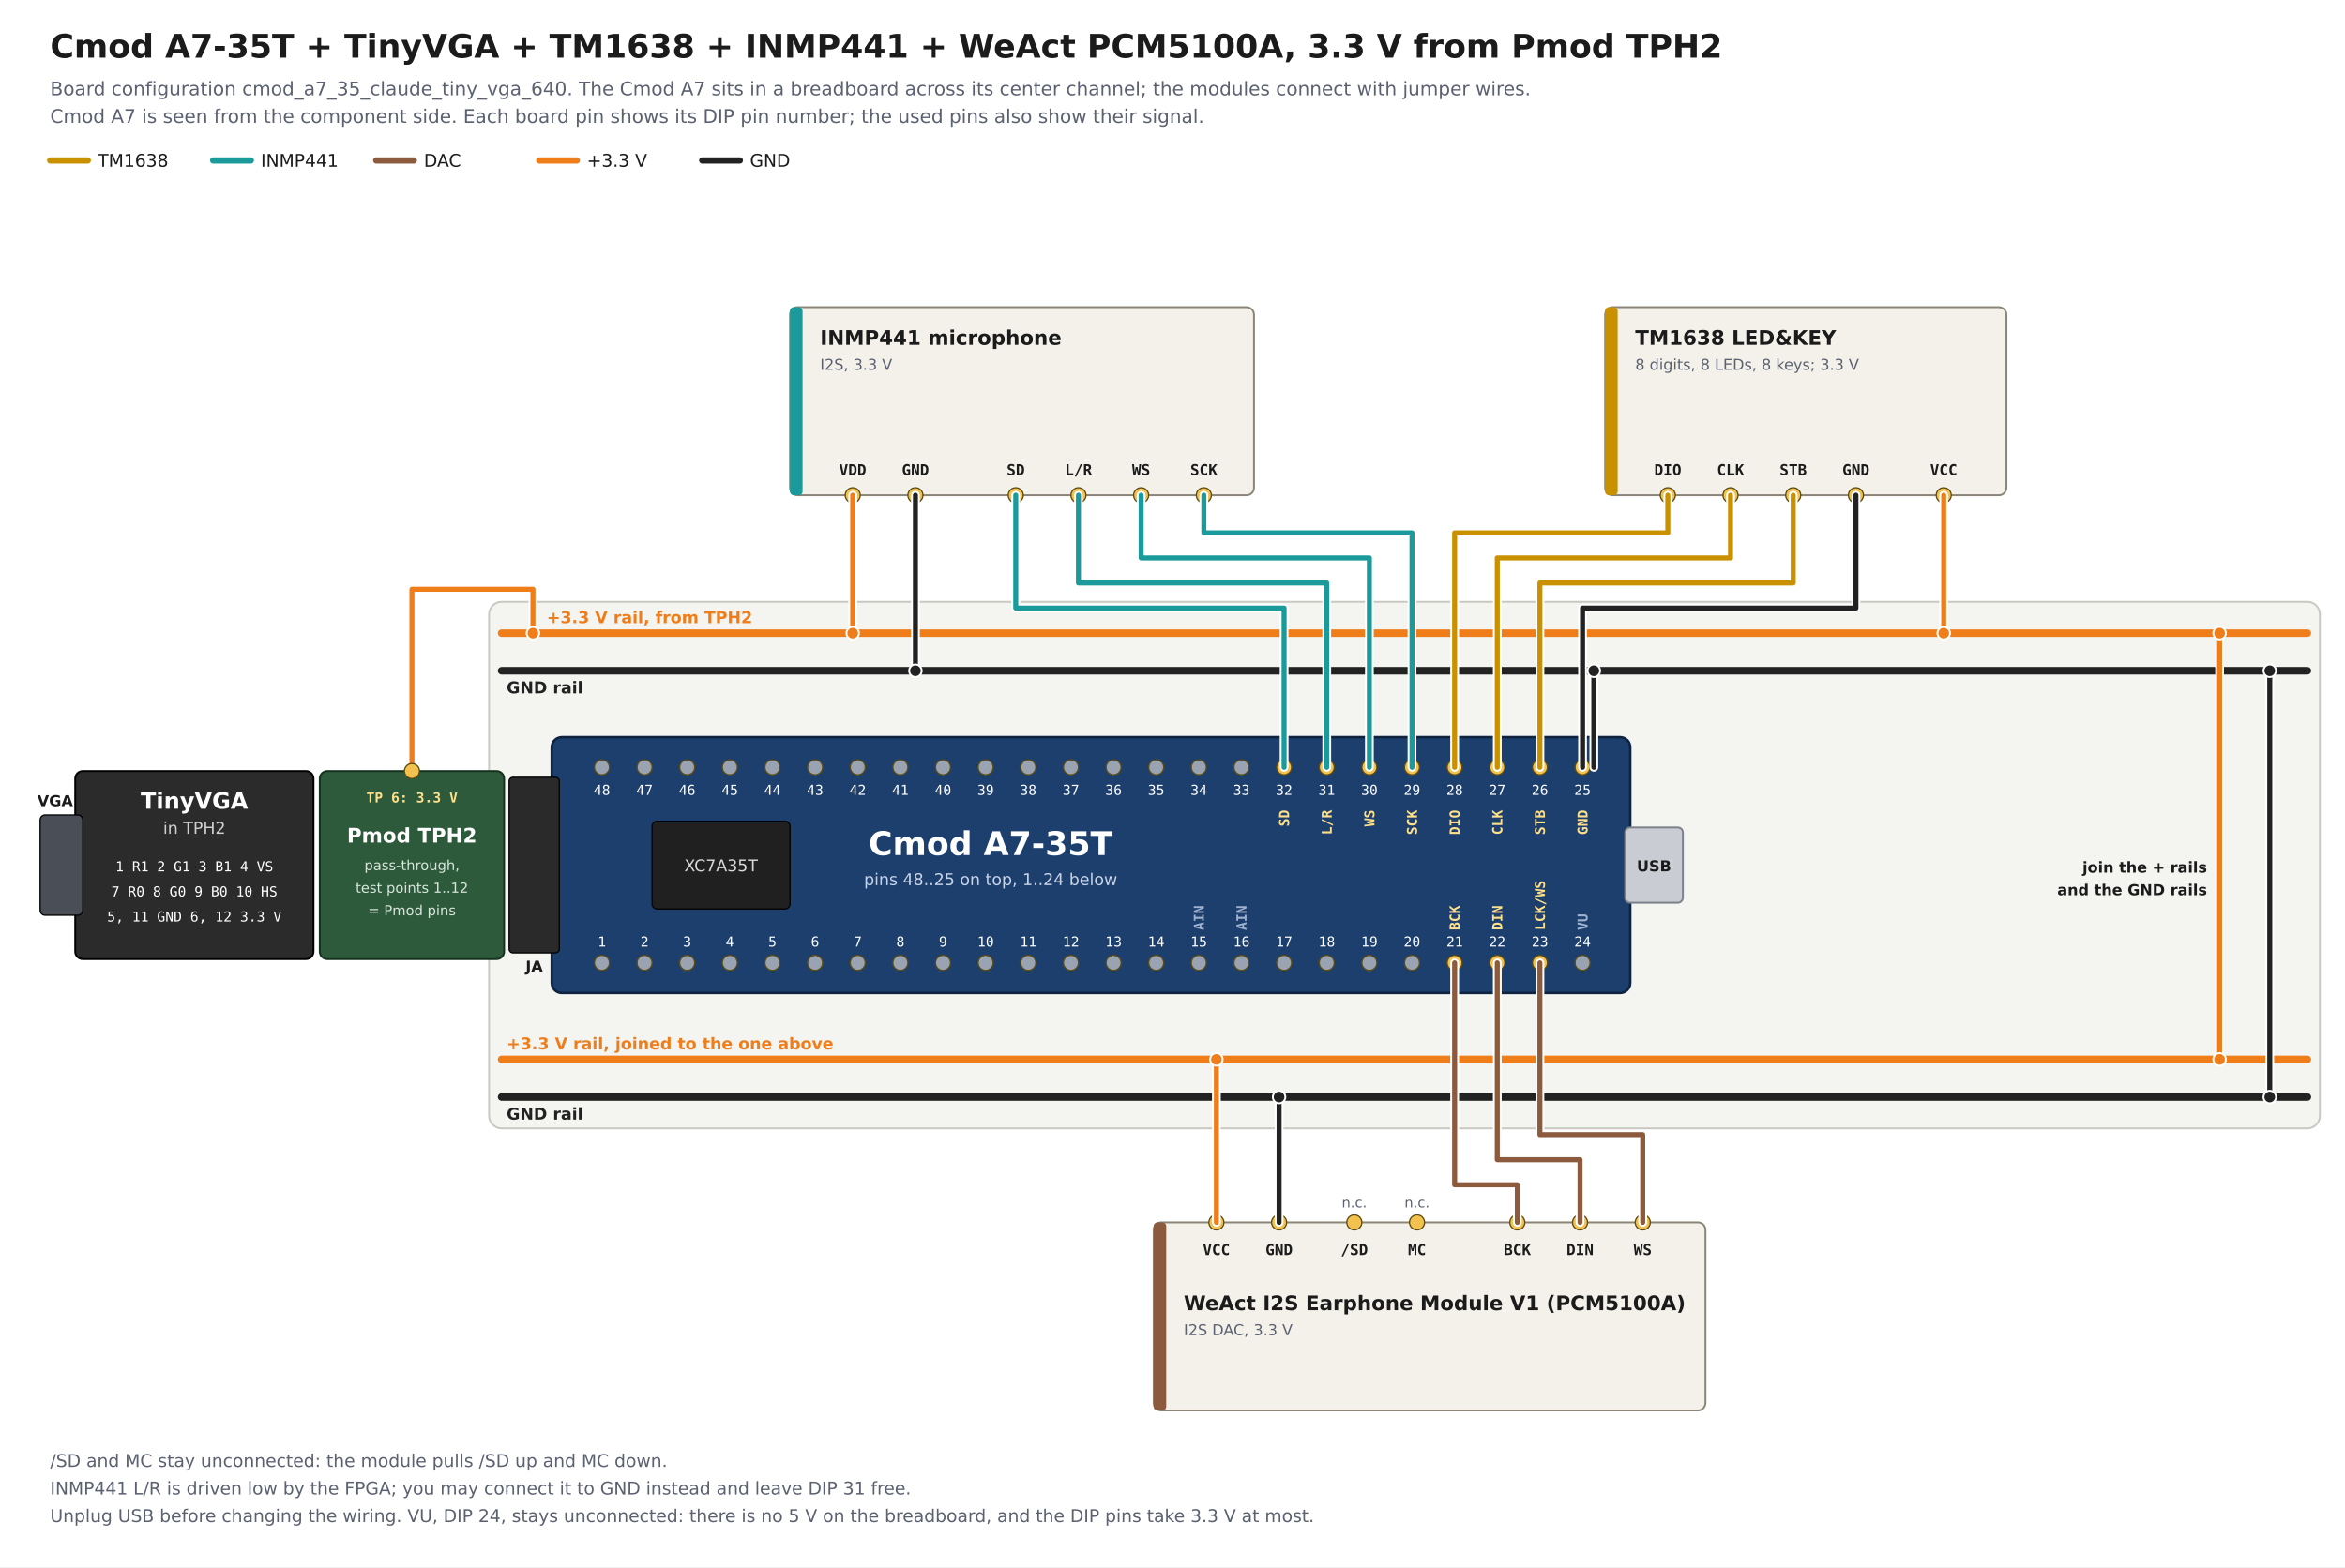
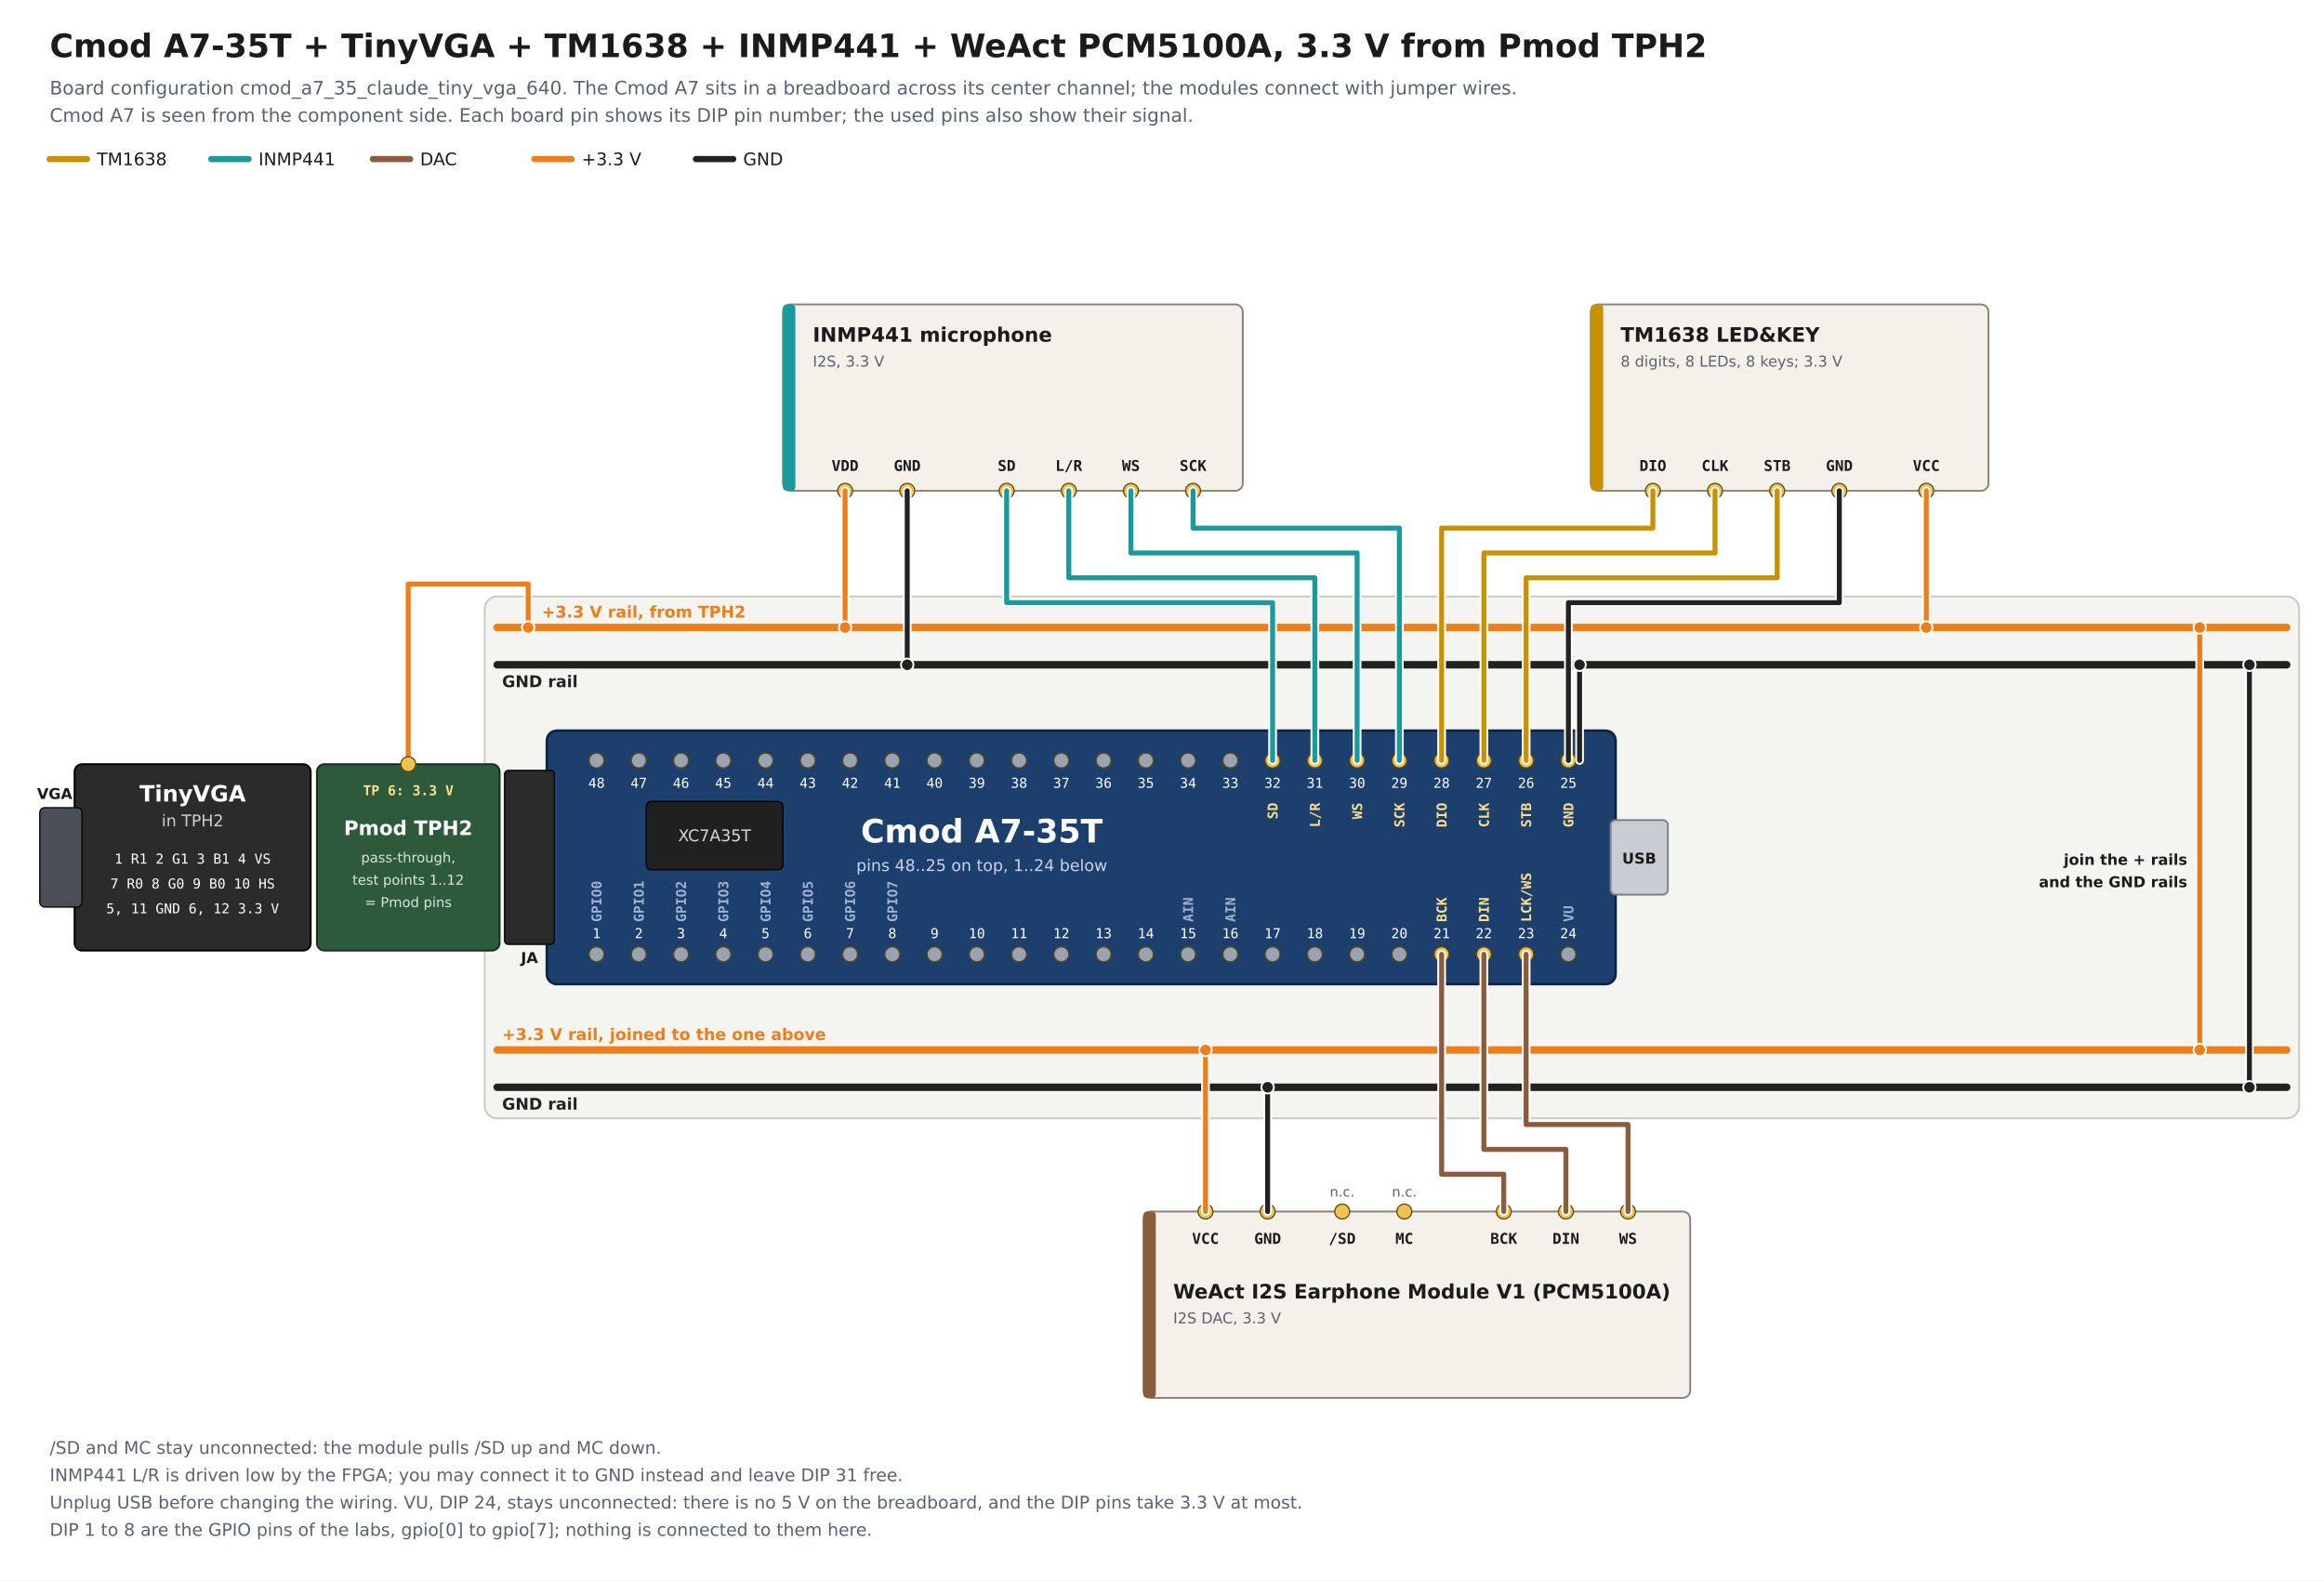
- <svg xmlns="http://www.w3.org/2000/svg" width="1870" height="1250" viewBox="0 0 1870 1250">
-   <rect width="1870" height="1250" fill="#ffffff" />
+ <svg xmlns="http://www.w3.org/2000/svg" width="1870" height="1272" viewBox="0 0 1870 1272">
+   <rect width="1870" height="1272" fill="#ffffff" />
  <text x="40" y="46" font-family="DejaVu Sans, Liberation Sans, Arial, sans-serif" font-size="26" font-weight="bold" fill="#1b1b1b" text-anchor="start">Cmod A7-35T + TinyVGA + TM1638 + INMP441 + WeAct PCM5100A, 3.3 V from Pmod TPH2</text>
  <text x="40" y="76" font-family="DejaVu Sans, Liberation Sans, Arial, sans-serif" font-size="15" font-weight="normal" fill="#5b6170" text-anchor="start">Board configuration cmod_a7_35_claude_tiny_vga_640. The Cmod A7 sits in a breadboard across its center channel; the modules connect with jumper wires.</text>
  <text x="40" y="98" font-family="DejaVu Sans, Liberation Sans, Arial, sans-serif" font-size="15" font-weight="normal" fill="#5b6170" text-anchor="start">Cmod A7 is seen from the component side. Each board pin shows its DIP pin number; the used pins also show their signal.</text>
  <line x1="40" y1="128" x2="70" y2="128" stroke="#c99100" stroke-width="5" stroke-linecap="round" />
  <text x="78" y="133" font-family="DejaVu Sans, Liberation Sans, Arial, sans-serif" font-size="14" font-weight="normal" fill="#1b1b1b" text-anchor="start">TM1638</text>
  <line x1="170" y1="128" x2="200" y2="128" stroke="#1a9a9a" stroke-width="5" stroke-linecap="round" />
  <text x="208" y="133" font-family="DejaVu Sans, Liberation Sans, Arial, sans-serif" font-size="14" font-weight="normal" fill="#1b1b1b" text-anchor="start">INMP441</text>
  <line x1="300" y1="128" x2="330" y2="128" stroke="#8c5a3c" stroke-width="5" stroke-linecap="round" />
  <text x="338" y="133" font-family="DejaVu Sans, Liberation Sans, Arial, sans-serif" font-size="14" font-weight="normal" fill="#1b1b1b" text-anchor="start">DAC</text>
  <line x1="430" y1="128" x2="460" y2="128" stroke="#ef7d1a" stroke-width="5" stroke-linecap="round" />
  <text x="468" y="133" font-family="DejaVu Sans, Liberation Sans, Arial, sans-serif" font-size="14" font-weight="normal" fill="#1b1b1b" text-anchor="start">+3.3 V</text>
  <line x1="560" y1="128" x2="590" y2="128" stroke="#222222" stroke-width="5" stroke-linecap="round" />
  <text x="598" y="133" font-family="DejaVu Sans, Liberation Sans, Arial, sans-serif" font-size="14" font-weight="normal" fill="#1b1b1b" text-anchor="start">GND</text>
  <g transform="translate(150 0)">
    <rect x="240" y="480" width="1460" height="420" rx="10" fill="#f4f4f1" stroke="#c9c9c2" stroke-width="1.5" />
    <text x="286" y="497" font-family="DejaVu Sans, Liberation Sans, Arial, sans-serif" font-size="13" font-weight="bold" fill="#ef7d1a" text-anchor="start">+3.3 V rail, from TPH2</text>
    <text x="254" y="553" font-family="DejaVu Sans, Liberation Sans, Arial, sans-serif" font-size="13" font-weight="bold" fill="#222222" text-anchor="start">GND rail</text>
    <text x="254" y="837" font-family="DejaVu Sans, Liberation Sans, Arial, sans-serif" font-size="13" font-weight="bold" fill="#ef7d1a" text-anchor="start">+3.3 V rail, joined to the one above</text>
    <text x="254" y="893" font-family="DejaVu Sans, Liberation Sans, Arial, sans-serif" font-size="13" font-weight="bold" fill="#222222" text-anchor="start">GND rail</text>
    <line x1="250" y1="505" x2="1690" y2="505" stroke="#ef7d1a" stroke-width="6" stroke-linecap="round" />
    <line x1="250" y1="535" x2="1690" y2="535" stroke="#222222" stroke-width="6" stroke-linecap="round" />
    <line x1="250" y1="845" x2="1690" y2="845" stroke="#ef7d1a" stroke-width="6" stroke-linecap="round" />
    <line x1="250" y1="875" x2="1690" y2="875" stroke="#222222" stroke-width="6" stroke-linecap="round" />
    <rect x="290" y="588" width="860" height="204" rx="8" fill="#1d3f6e" stroke="#0e2340" stroke-width="2" />
    <rect x="1146" y="660" width="46" height="60" rx="4" fill="#c9ccd2" stroke="#7d828c" stroke-width="1.5" />
    <text x="1169" y="695" font-family="DejaVu Sans, Liberation Sans, Arial, sans-serif" font-size="12" font-weight="bold" fill="#1b1b1b" text-anchor="middle">USB</text>
-     <rect x="370" y="655" width="110" height="70" rx="4" fill="#202020" stroke="#000000" stroke-width="1" />
-     <text x="425" y="695" font-family="DejaVu Sans, Liberation Sans, Arial, sans-serif" font-size="13" font-weight="normal" fill="#d8d8d8" text-anchor="middle">XC7A35T</text>
-     <text x="640" y="682" font-family="DejaVu Sans, Liberation Sans, Arial, sans-serif" font-size="26" font-weight="bold" fill="#ffffff" text-anchor="middle">Cmod A7-35T</text>
-     <text x="640" y="706" font-family="DejaVu Sans, Liberation Sans, Arial, sans-serif" font-size="13" font-weight="normal" fill="#c7d3e6" text-anchor="middle">pins 48..25 on top, 1..24 below</text>
+     <rect x="370" y="645" width="110" height="55" rx="4" fill="#202020" stroke="#000000" stroke-width="1" />
+     <text x="425" y="677" font-family="DejaVu Sans, Liberation Sans, Arial, sans-serif" font-size="13" font-weight="normal" fill="#d8d8d8" text-anchor="middle">XC7A35T</text>
+     <text x="640" y="678" font-family="DejaVu Sans, Liberation Sans, Arial, sans-serif" font-size="26" font-weight="bold" fill="#ffffff" text-anchor="middle">Cmod A7-35T</text>
+     <text x="640" y="701" font-family="DejaVu Sans, Liberation Sans, Arial, sans-serif" font-size="13" font-weight="normal" fill="#c7d3e6" text-anchor="middle">pins 48..25 on top, 1..24 below</text>
    <circle cx="330" cy="768" r="6" fill="#9aa3b2" stroke="#5c4a12" stroke-width="1" />
    <text x="330" y="755" font-family="DejaVu Sans Mono, Liberation Mono, monospace" font-size="11" font-weight="normal" fill="#ffffff" text-anchor="middle">1</text>
+     <text x="334" y="742" font-family="DejaVu Sans Mono, Liberation Mono, monospace" font-size="11" font-weight="bold" fill="#9fb2cf" text-anchor="start" transform="rotate(-90 334 742)">GPIO0</text>
    <circle cx="364" cy="768" r="6" fill="#9aa3b2" stroke="#5c4a12" stroke-width="1" />
    <text x="364" y="755" font-family="DejaVu Sans Mono, Liberation Mono, monospace" font-size="11" font-weight="normal" fill="#ffffff" text-anchor="middle">2</text>
+     <text x="368" y="742" font-family="DejaVu Sans Mono, Liberation Mono, monospace" font-size="11" font-weight="bold" fill="#9fb2cf" text-anchor="start" transform="rotate(-90 368 742)">GPIO1</text>
    <circle cx="398" cy="768" r="6" fill="#9aa3b2" stroke="#5c4a12" stroke-width="1" />
    <text x="398" y="755" font-family="DejaVu Sans Mono, Liberation Mono, monospace" font-size="11" font-weight="normal" fill="#ffffff" text-anchor="middle">3</text>
+     <text x="402" y="742" font-family="DejaVu Sans Mono, Liberation Mono, monospace" font-size="11" font-weight="bold" fill="#9fb2cf" text-anchor="start" transform="rotate(-90 402 742)">GPIO2</text>
    <circle cx="432" cy="768" r="6" fill="#9aa3b2" stroke="#5c4a12" stroke-width="1" />
    <text x="432" y="755" font-family="DejaVu Sans Mono, Liberation Mono, monospace" font-size="11" font-weight="normal" fill="#ffffff" text-anchor="middle">4</text>
+     <text x="436" y="742" font-family="DejaVu Sans Mono, Liberation Mono, monospace" font-size="11" font-weight="bold" fill="#9fb2cf" text-anchor="start" transform="rotate(-90 436 742)">GPIO3</text>
    <circle cx="466" cy="768" r="6" fill="#9aa3b2" stroke="#5c4a12" stroke-width="1" />
    <text x="466" y="755" font-family="DejaVu Sans Mono, Liberation Mono, monospace" font-size="11" font-weight="normal" fill="#ffffff" text-anchor="middle">5</text>
+     <text x="470" y="742" font-family="DejaVu Sans Mono, Liberation Mono, monospace" font-size="11" font-weight="bold" fill="#9fb2cf" text-anchor="start" transform="rotate(-90 470 742)">GPIO4</text>
    <circle cx="500" cy="768" r="6" fill="#9aa3b2" stroke="#5c4a12" stroke-width="1" />
    <text x="500" y="755" font-family="DejaVu Sans Mono, Liberation Mono, monospace" font-size="11" font-weight="normal" fill="#ffffff" text-anchor="middle">6</text>
+     <text x="504" y="742" font-family="DejaVu Sans Mono, Liberation Mono, monospace" font-size="11" font-weight="bold" fill="#9fb2cf" text-anchor="start" transform="rotate(-90 504 742)">GPIO5</text>
    <circle cx="534" cy="768" r="6" fill="#9aa3b2" stroke="#5c4a12" stroke-width="1" />
    <text x="534" y="755" font-family="DejaVu Sans Mono, Liberation Mono, monospace" font-size="11" font-weight="normal" fill="#ffffff" text-anchor="middle">7</text>
+     <text x="538" y="742" font-family="DejaVu Sans Mono, Liberation Mono, monospace" font-size="11" font-weight="bold" fill="#9fb2cf" text-anchor="start" transform="rotate(-90 538 742)">GPIO6</text>
    <circle cx="568" cy="768" r="6" fill="#9aa3b2" stroke="#5c4a12" stroke-width="1" />
    <text x="568" y="755" font-family="DejaVu Sans Mono, Liberation Mono, monospace" font-size="11" font-weight="normal" fill="#ffffff" text-anchor="middle">8</text>
+     <text x="572" y="742" font-family="DejaVu Sans Mono, Liberation Mono, monospace" font-size="11" font-weight="bold" fill="#9fb2cf" text-anchor="start" transform="rotate(-90 572 742)">GPIO7</text>
    <circle cx="602" cy="768" r="6" fill="#9aa3b2" stroke="#5c4a12" stroke-width="1" />
    <text x="602" y="755" font-family="DejaVu Sans Mono, Liberation Mono, monospace" font-size="11" font-weight="normal" fill="#ffffff" text-anchor="middle">9</text>
    <circle cx="636" cy="768" r="6" fill="#9aa3b2" stroke="#5c4a12" stroke-width="1" />
    <text x="636" y="755" font-family="DejaVu Sans Mono, Liberation Mono, monospace" font-size="11" font-weight="normal" fill="#ffffff" text-anchor="middle">10</text>
    <circle cx="670" cy="768" r="6" fill="#9aa3b2" stroke="#5c4a12" stroke-width="1" />
    <text x="670" y="755" font-family="DejaVu Sans Mono, Liberation Mono, monospace" font-size="11" font-weight="normal" fill="#ffffff" text-anchor="middle">11</text>
    <circle cx="704" cy="768" r="6" fill="#9aa3b2" stroke="#5c4a12" stroke-width="1" />
    <text x="704" y="755" font-family="DejaVu Sans Mono, Liberation Mono, monospace" font-size="11" font-weight="normal" fill="#ffffff" text-anchor="middle">12</text>
    <circle cx="738" cy="768" r="6" fill="#9aa3b2" stroke="#5c4a12" stroke-width="1" />
    <text x="738" y="755" font-family="DejaVu Sans Mono, Liberation Mono, monospace" font-size="11" font-weight="normal" fill="#ffffff" text-anchor="middle">13</text>
    <circle cx="772" cy="768" r="6" fill="#9aa3b2" stroke="#5c4a12" stroke-width="1" />
    <text x="772" y="755" font-family="DejaVu Sans Mono, Liberation Mono, monospace" font-size="11" font-weight="normal" fill="#ffffff" text-anchor="middle">14</text>
    <circle cx="806" cy="768" r="6" fill="#9aa3b2" stroke="#5c4a12" stroke-width="1" />
    <text x="806" y="755" font-family="DejaVu Sans Mono, Liberation Mono, monospace" font-size="11" font-weight="normal" fill="#ffffff" text-anchor="middle">15</text>
    <text x="810" y="742" font-family="DejaVu Sans Mono, Liberation Mono, monospace" font-size="11" font-weight="bold" fill="#9fb2cf" text-anchor="start" transform="rotate(-90 810 742)">AIN</text>
    <circle cx="840" cy="768" r="6" fill="#9aa3b2" stroke="#5c4a12" stroke-width="1" />
    <text x="840" y="755" font-family="DejaVu Sans Mono, Liberation Mono, monospace" font-size="11" font-weight="normal" fill="#ffffff" text-anchor="middle">16</text>
    <text x="844" y="742" font-family="DejaVu Sans Mono, Liberation Mono, monospace" font-size="11" font-weight="bold" fill="#9fb2cf" text-anchor="start" transform="rotate(-90 844 742)">AIN</text>
    <circle cx="874" cy="768" r="6" fill="#9aa3b2" stroke="#5c4a12" stroke-width="1" />
    <text x="874" y="755" font-family="DejaVu Sans Mono, Liberation Mono, monospace" font-size="11" font-weight="normal" fill="#ffffff" text-anchor="middle">17</text>
    <circle cx="908" cy="768" r="6" fill="#9aa3b2" stroke="#5c4a12" stroke-width="1" />
    <text x="908" y="755" font-family="DejaVu Sans Mono, Liberation Mono, monospace" font-size="11" font-weight="normal" fill="#ffffff" text-anchor="middle">18</text>
    <circle cx="942" cy="768" r="6" fill="#9aa3b2" stroke="#5c4a12" stroke-width="1" />
    <text x="942" y="755" font-family="DejaVu Sans Mono, Liberation Mono, monospace" font-size="11" font-weight="normal" fill="#ffffff" text-anchor="middle">19</text>
    <circle cx="976" cy="768" r="6" fill="#9aa3b2" stroke="#5c4a12" stroke-width="1" />
    <text x="976" y="755" font-family="DejaVu Sans Mono, Liberation Mono, monospace" font-size="11" font-weight="normal" fill="#ffffff" text-anchor="middle">20</text>
    <circle cx="1010" cy="768" r="6" fill="#f2c14e" stroke="#5c4a12" stroke-width="1" />
    <text x="1010" y="755" font-family="DejaVu Sans Mono, Liberation Mono, monospace" font-size="11" font-weight="normal" fill="#ffffff" text-anchor="middle">21</text>
    <text x="1014" y="742" font-family="DejaVu Sans Mono, Liberation Mono, monospace" font-size="11" font-weight="bold" fill="#ffe08a" text-anchor="start" transform="rotate(-90 1014 742)">BCK</text>
    <circle cx="1044" cy="768" r="6" fill="#f2c14e" stroke="#5c4a12" stroke-width="1" />
    <text x="1044" y="755" font-family="DejaVu Sans Mono, Liberation Mono, monospace" font-size="11" font-weight="normal" fill="#ffffff" text-anchor="middle">22</text>
    <text x="1048" y="742" font-family="DejaVu Sans Mono, Liberation Mono, monospace" font-size="11" font-weight="bold" fill="#ffe08a" text-anchor="start" transform="rotate(-90 1048 742)">DIN</text>
    <circle cx="1078" cy="768" r="6" fill="#f2c14e" stroke="#5c4a12" stroke-width="1" />
    <text x="1078" y="755" font-family="DejaVu Sans Mono, Liberation Mono, monospace" font-size="11" font-weight="normal" fill="#ffffff" text-anchor="middle">23</text>
    <text x="1082" y="742" font-family="DejaVu Sans Mono, Liberation Mono, monospace" font-size="11" font-weight="bold" fill="#ffe08a" text-anchor="start" transform="rotate(-90 1082 742)">LCK/WS</text>
    <circle cx="1112" cy="768" r="6" fill="#9aa3b2" stroke="#5c4a12" stroke-width="1" />
    <text x="1112" y="755" font-family="DejaVu Sans Mono, Liberation Mono, monospace" font-size="11" font-weight="normal" fill="#ffffff" text-anchor="middle">24</text>
    <text x="1116" y="742" font-family="DejaVu Sans Mono, Liberation Mono, monospace" font-size="11" font-weight="bold" fill="#9fb2cf" text-anchor="start" transform="rotate(-90 1116 742)">VU</text>
    <circle cx="1112" cy="612" r="6" fill="#f2c14e" stroke="#5c4a12" stroke-width="1" />
    <text x="1112" y="634" font-family="DejaVu Sans Mono, Liberation Mono, monospace" font-size="11" font-weight="normal" fill="#ffffff" text-anchor="middle">25</text>
    <text x="1116" y="646" font-family="DejaVu Sans Mono, Liberation Mono, monospace" font-size="11" font-weight="bold" fill="#ffe08a" text-anchor="end" transform="rotate(-90 1116 646)">GND</text>
    <circle cx="1078" cy="612" r="6" fill="#f2c14e" stroke="#5c4a12" stroke-width="1" />
    <text x="1078" y="634" font-family="DejaVu Sans Mono, Liberation Mono, monospace" font-size="11" font-weight="normal" fill="#ffffff" text-anchor="middle">26</text>
    <text x="1082" y="646" font-family="DejaVu Sans Mono, Liberation Mono, monospace" font-size="11" font-weight="bold" fill="#ffe08a" text-anchor="end" transform="rotate(-90 1082 646)">STB</text>
    <circle cx="1044" cy="612" r="6" fill="#f2c14e" stroke="#5c4a12" stroke-width="1" />
    <text x="1044" y="634" font-family="DejaVu Sans Mono, Liberation Mono, monospace" font-size="11" font-weight="normal" fill="#ffffff" text-anchor="middle">27</text>
    <text x="1048" y="646" font-family="DejaVu Sans Mono, Liberation Mono, monospace" font-size="11" font-weight="bold" fill="#ffe08a" text-anchor="end" transform="rotate(-90 1048 646)">CLK</text>
    <circle cx="1010" cy="612" r="6" fill="#f2c14e" stroke="#5c4a12" stroke-width="1" />
    <text x="1010" y="634" font-family="DejaVu Sans Mono, Liberation Mono, monospace" font-size="11" font-weight="normal" fill="#ffffff" text-anchor="middle">28</text>
    <text x="1014" y="646" font-family="DejaVu Sans Mono, Liberation Mono, monospace" font-size="11" font-weight="bold" fill="#ffe08a" text-anchor="end" transform="rotate(-90 1014 646)">DIO</text>
    <circle cx="976" cy="612" r="6" fill="#f2c14e" stroke="#5c4a12" stroke-width="1" />
    <text x="976" y="634" font-family="DejaVu Sans Mono, Liberation Mono, monospace" font-size="11" font-weight="normal" fill="#ffffff" text-anchor="middle">29</text>
    <text x="980" y="646" font-family="DejaVu Sans Mono, Liberation Mono, monospace" font-size="11" font-weight="bold" fill="#ffe08a" text-anchor="end" transform="rotate(-90 980 646)">SCK</text>
    <circle cx="942" cy="612" r="6" fill="#f2c14e" stroke="#5c4a12" stroke-width="1" />
    <text x="942" y="634" font-family="DejaVu Sans Mono, Liberation Mono, monospace" font-size="11" font-weight="normal" fill="#ffffff" text-anchor="middle">30</text>
    <text x="946" y="646" font-family="DejaVu Sans Mono, Liberation Mono, monospace" font-size="11" font-weight="bold" fill="#ffe08a" text-anchor="end" transform="rotate(-90 946 646)">WS</text>
    <circle cx="908" cy="612" r="6" fill="#f2c14e" stroke="#5c4a12" stroke-width="1" />
    <text x="908" y="634" font-family="DejaVu Sans Mono, Liberation Mono, monospace" font-size="11" font-weight="normal" fill="#ffffff" text-anchor="middle">31</text>
    <text x="912" y="646" font-family="DejaVu Sans Mono, Liberation Mono, monospace" font-size="11" font-weight="bold" fill="#ffe08a" text-anchor="end" transform="rotate(-90 912 646)">L/R</text>
    <circle cx="874" cy="612" r="6" fill="#f2c14e" stroke="#5c4a12" stroke-width="1" />
    <text x="874" y="634" font-family="DejaVu Sans Mono, Liberation Mono, monospace" font-size="11" font-weight="normal" fill="#ffffff" text-anchor="middle">32</text>
    <text x="878" y="646" font-family="DejaVu Sans Mono, Liberation Mono, monospace" font-size="11" font-weight="bold" fill="#ffe08a" text-anchor="end" transform="rotate(-90 878 646)">SD</text>
    <circle cx="840" cy="612" r="6" fill="#9aa3b2" stroke="#5c4a12" stroke-width="1" />
    <text x="840" y="634" font-family="DejaVu Sans Mono, Liberation Mono, monospace" font-size="11" font-weight="normal" fill="#ffffff" text-anchor="middle">33</text>
    <circle cx="806" cy="612" r="6" fill="#9aa3b2" stroke="#5c4a12" stroke-width="1" />
    <text x="806" y="634" font-family="DejaVu Sans Mono, Liberation Mono, monospace" font-size="11" font-weight="normal" fill="#ffffff" text-anchor="middle">34</text>
    <circle cx="772" cy="612" r="6" fill="#9aa3b2" stroke="#5c4a12" stroke-width="1" />
    <text x="772" y="634" font-family="DejaVu Sans Mono, Liberation Mono, monospace" font-size="11" font-weight="normal" fill="#ffffff" text-anchor="middle">35</text>
    <circle cx="738" cy="612" r="6" fill="#9aa3b2" stroke="#5c4a12" stroke-width="1" />
    <text x="738" y="634" font-family="DejaVu Sans Mono, Liberation Mono, monospace" font-size="11" font-weight="normal" fill="#ffffff" text-anchor="middle">36</text>
    <circle cx="704" cy="612" r="6" fill="#9aa3b2" stroke="#5c4a12" stroke-width="1" />
    <text x="704" y="634" font-family="DejaVu Sans Mono, Liberation Mono, monospace" font-size="11" font-weight="normal" fill="#ffffff" text-anchor="middle">37</text>
    <circle cx="670" cy="612" r="6" fill="#9aa3b2" stroke="#5c4a12" stroke-width="1" />
    <text x="670" y="634" font-family="DejaVu Sans Mono, Liberation Mono, monospace" font-size="11" font-weight="normal" fill="#ffffff" text-anchor="middle">38</text>
    <circle cx="636" cy="612" r="6" fill="#9aa3b2" stroke="#5c4a12" stroke-width="1" />
    <text x="636" y="634" font-family="DejaVu Sans Mono, Liberation Mono, monospace" font-size="11" font-weight="normal" fill="#ffffff" text-anchor="middle">39</text>
    <circle cx="602" cy="612" r="6" fill="#9aa3b2" stroke="#5c4a12" stroke-width="1" />
    <text x="602" y="634" font-family="DejaVu Sans Mono, Liberation Mono, monospace" font-size="11" font-weight="normal" fill="#ffffff" text-anchor="middle">40</text>
    <circle cx="568" cy="612" r="6" fill="#9aa3b2" stroke="#5c4a12" stroke-width="1" />
    <text x="568" y="634" font-family="DejaVu Sans Mono, Liberation Mono, monospace" font-size="11" font-weight="normal" fill="#ffffff" text-anchor="middle">41</text>
    <circle cx="534" cy="612" r="6" fill="#9aa3b2" stroke="#5c4a12" stroke-width="1" />
    <text x="534" y="634" font-family="DejaVu Sans Mono, Liberation Mono, monospace" font-size="11" font-weight="normal" fill="#ffffff" text-anchor="middle">42</text>
    <circle cx="500" cy="612" r="6" fill="#9aa3b2" stroke="#5c4a12" stroke-width="1" />
    <text x="500" y="634" font-family="DejaVu Sans Mono, Liberation Mono, monospace" font-size="11" font-weight="normal" fill="#ffffff" text-anchor="middle">43</text>
    <circle cx="466" cy="612" r="6" fill="#9aa3b2" stroke="#5c4a12" stroke-width="1" />
    <text x="466" y="634" font-family="DejaVu Sans Mono, Liberation Mono, monospace" font-size="11" font-weight="normal" fill="#ffffff" text-anchor="middle">44</text>
    <circle cx="432" cy="612" r="6" fill="#9aa3b2" stroke="#5c4a12" stroke-width="1" />
    <text x="432" y="634" font-family="DejaVu Sans Mono, Liberation Mono, monospace" font-size="11" font-weight="normal" fill="#ffffff" text-anchor="middle">45</text>
    <circle cx="398" cy="612" r="6" fill="#9aa3b2" stroke="#5c4a12" stroke-width="1" />
    <text x="398" y="634" font-family="DejaVu Sans Mono, Liberation Mono, monospace" font-size="11" font-weight="normal" fill="#ffffff" text-anchor="middle">46</text>
    <circle cx="364" cy="612" r="6" fill="#9aa3b2" stroke="#5c4a12" stroke-width="1" />
    <text x="364" y="634" font-family="DejaVu Sans Mono, Liberation Mono, monospace" font-size="11" font-weight="normal" fill="#ffffff" text-anchor="middle">47</text>
    <circle cx="330" cy="612" r="6" fill="#9aa3b2" stroke="#5c4a12" stroke-width="1" />
    <text x="330" y="634" font-family="DejaVu Sans Mono, Liberation Mono, monospace" font-size="11" font-weight="normal" fill="#ffffff" text-anchor="middle">48</text>
    <rect x="256" y="620" width="40" height="140" rx="3" fill="#2a2a2a" stroke="#000000" stroke-width="1" />
    <text x="276" y="775" font-family="DejaVu Sans, Liberation Sans, Arial, sans-serif" font-size="12" font-weight="bold" fill="#1b1b1b" text-anchor="middle">JA</text>
    <rect x="105" y="615" width="147" height="150" rx="6" fill="#2e5a3c" stroke="#14301e" stroke-width="1.5" />
    <text x="178.5" y="640" font-family="DejaVu Sans Mono, Liberation Mono, monospace" font-size="11" font-weight="bold" fill="#ffe08a" text-anchor="middle">TP 6: 3.3 V</text>
    <text x="178.5" y="672" font-family="DejaVu Sans, Liberation Sans, Arial, sans-serif" font-size="16" font-weight="bold" fill="#ffffff" text-anchor="middle">Pmod TPH2</text>
    <text x="178.5" y="694" font-family="DejaVu Sans, Liberation Sans, Arial, sans-serif" font-size="11" font-weight="normal" fill="#d8e6dc" text-anchor="middle">pass-through,</text>
    <text x="178.5" y="712" font-family="DejaVu Sans, Liberation Sans, Arial, sans-serif" font-size="11" font-weight="normal" fill="#d8e6dc" text-anchor="middle">test points 1..12</text>
    <text x="178.5" y="730" font-family="DejaVu Sans, Liberation Sans, Arial, sans-serif" font-size="11" font-weight="normal" fill="#d8e6dc" text-anchor="middle">= Pmod pins</text>
    <polyline points="178.5,615 178.5,470 275,470 275,505" fill="none" stroke="#ffffff" stroke-width="7" stroke-linejoin="round" stroke-linecap="round" />
    <polyline points="178.5,615 178.5,470 275,470 275,505" fill="none" stroke="#ef7d1a" stroke-width="4" stroke-linejoin="round" stroke-linecap="round" />
    <circle cx="178.5" cy="615" r="6" fill="#f2c14e" stroke="#5c4a12" stroke-width="1" />
    <circle cx="275" cy="505" r="5" fill="#ef7d1a" stroke="#ffffff" stroke-width="1.5" />
    <rect x="-90" y="615" width="190" height="150" rx="6" fill="#2b2b2b" stroke="#000000" stroke-width="1.5" />
    <rect x="-118" y="650" width="34" height="80" rx="4" fill="#4a4f57" stroke="#000000" stroke-width="1" />
    <text x="5" y="645" font-family="DejaVu Sans, Liberation Sans, Arial, sans-serif" font-size="18" font-weight="bold" fill="#ffffff" text-anchor="middle">TinyVGA</text>
    <text x="5" y="665" font-family="DejaVu Sans, Liberation Sans, Arial, sans-serif" font-size="13" font-weight="normal" fill="#d0d0d0" text-anchor="middle">in TPH2</text>
    <text x="5" y="695" font-family="DejaVu Sans Mono, Liberation Mono, monospace" font-size="11" font-weight="normal" fill="#ffffff" text-anchor="middle">1 R1  2 G1  3 B1  4 VS</text>
    <text x="5" y="715" font-family="DejaVu Sans Mono, Liberation Mono, monospace" font-size="11" font-weight="normal" fill="#ffffff" text-anchor="middle">7 R0  8 G0  9 B0 10 HS</text>
    <text x="5" y="735" font-family="DejaVu Sans Mono, Liberation Mono, monospace" font-size="11" font-weight="normal" fill="#ffffff" text-anchor="middle">5, 11 GND   6, 12 3.3 V</text>
    <text x="-106" y="643" font-family="DejaVu Sans, Liberation Sans, Arial, sans-serif" font-size="12" font-weight="bold" fill="#1b1b1b" text-anchor="middle">VGA</text>
    <polyline points="1121,612 1121,535" fill="none" stroke="#ffffff" stroke-width="7" stroke-linejoin="round" stroke-linecap="round" />
    <polyline points="1121,612 1121,535" fill="none" stroke="#222222" stroke-width="4" stroke-linejoin="round" stroke-linecap="round" />
    <circle cx="1121" cy="535" r="5" fill="#222222" stroke="#ffffff" stroke-width="1.5" />
    <polyline points="1620,505 1620,845" fill="none" stroke="#ffffff" stroke-width="7" stroke-linejoin="round" stroke-linecap="round" />
    <polyline points="1620,505 1620,845" fill="none" stroke="#ef7d1a" stroke-width="4" stroke-linejoin="round" stroke-linecap="round" />
    <circle cx="1620" cy="505" r="5" fill="#ef7d1a" stroke="#ffffff" stroke-width="1.5" />
    <circle cx="1620" cy="845" r="5" fill="#ef7d1a" stroke="#ffffff" stroke-width="1.5" />
    <polyline points="1660,535 1660,875" fill="none" stroke="#ffffff" stroke-width="7" stroke-linejoin="round" stroke-linecap="round" />
    <polyline points="1660,535 1660,875" fill="none" stroke="#222222" stroke-width="4" stroke-linejoin="round" stroke-linecap="round" />
    <circle cx="1660" cy="535" r="5" fill="#222222" stroke="#ffffff" stroke-width="1.5" />
    <circle cx="1660" cy="875" r="5" fill="#222222" stroke="#ffffff" stroke-width="1.5" />
    <text x="1610" y="696" font-family="DejaVu Sans, Liberation Sans, Arial, sans-serif" font-size="12" font-weight="bold" fill="#1b1b1b" text-anchor="end">join the + rails</text>
    <text x="1610" y="714" font-family="DejaVu Sans, Liberation Sans, Arial, sans-serif" font-size="12" font-weight="bold" fill="#1b1b1b" text-anchor="end">and the GND rails</text>
    <rect x="480" y="245" width="370" height="150" rx="6" fill="#f3f1ea" stroke="#8a8577" stroke-width="1.5" />
    <rect x="480" y="245" width="10" height="150" rx="3" fill="#1a9a9a" stroke="none" stroke-width="1" />
    <text x="504" y="275" font-family="DejaVu Sans, Liberation Sans, Arial, sans-serif" font-size="16" font-weight="bold" fill="#1b1b1b" text-anchor="start">INMP441 microphone</text>
    <text x="504" y="295" font-family="DejaVu Sans, Liberation Sans, Arial, sans-serif" font-size="12" font-weight="normal" fill="#5b6170" text-anchor="start">I2S, 3.3 V</text>
    <circle cx="530" cy="395" r="6" fill="#f2c14e" stroke="#5c4a12" stroke-width="1" />
    <text x="530" y="379" font-family="DejaVu Sans Mono, Liberation Mono, monospace" font-size="12" font-weight="bold" fill="#1b1b1b" text-anchor="middle">VDD</text>
    <circle cx="580" cy="395" r="6" fill="#f2c14e" stroke="#5c4a12" stroke-width="1" />
    <text x="580" y="379" font-family="DejaVu Sans Mono, Liberation Mono, monospace" font-size="12" font-weight="bold" fill="#1b1b1b" text-anchor="middle">GND</text>
    <circle cx="660" cy="395" r="6" fill="#f2c14e" stroke="#5c4a12" stroke-width="1" />
    <text x="660" y="379" font-family="DejaVu Sans Mono, Liberation Mono, monospace" font-size="12" font-weight="bold" fill="#1b1b1b" text-anchor="middle">SD</text>
    <circle cx="710" cy="395" r="6" fill="#f2c14e" stroke="#5c4a12" stroke-width="1" />
    <text x="710" y="379" font-family="DejaVu Sans Mono, Liberation Mono, monospace" font-size="12" font-weight="bold" fill="#1b1b1b" text-anchor="middle">L/R</text>
    <circle cx="760" cy="395" r="6" fill="#f2c14e" stroke="#5c4a12" stroke-width="1" />
    <text x="760" y="379" font-family="DejaVu Sans Mono, Liberation Mono, monospace" font-size="12" font-weight="bold" fill="#1b1b1b" text-anchor="middle">WS</text>
    <circle cx="810" cy="395" r="6" fill="#f2c14e" stroke="#5c4a12" stroke-width="1" />
    <text x="810" y="379" font-family="DejaVu Sans Mono, Liberation Mono, monospace" font-size="12" font-weight="bold" fill="#1b1b1b" text-anchor="middle">SCK</text>
    <polyline points="530,395 530,505" fill="none" stroke="#ffffff" stroke-width="7" stroke-linejoin="round" stroke-linecap="round" />
    <polyline points="530,395 530,505" fill="none" stroke="#ef7d1a" stroke-width="4" stroke-linejoin="round" stroke-linecap="round" />
    <circle cx="530" cy="505" r="5" fill="#ef7d1a" stroke="#ffffff" stroke-width="1.5" />
    <polyline points="580,395 580,535" fill="none" stroke="#ffffff" stroke-width="7" stroke-linejoin="round" stroke-linecap="round" />
    <polyline points="580,395 580,535" fill="none" stroke="#222222" stroke-width="4" stroke-linejoin="round" stroke-linecap="round" />
    <circle cx="580" cy="535" r="5" fill="#222222" stroke="#ffffff" stroke-width="1.5" />
    <polyline points="976,612 976,425 810,425 810,395" fill="none" stroke="#ffffff" stroke-width="7" stroke-linejoin="round" stroke-linecap="round" />
    <polyline points="976,612 976,425 810,425 810,395" fill="none" stroke="#1a9a9a" stroke-width="4" stroke-linejoin="round" stroke-linecap="round" />
    <polyline points="942,612 942,445 760,445 760,395" fill="none" stroke="#ffffff" stroke-width="7" stroke-linejoin="round" stroke-linecap="round" />
    <polyline points="942,612 942,445 760,445 760,395" fill="none" stroke="#1a9a9a" stroke-width="4" stroke-linejoin="round" stroke-linecap="round" />
    <polyline points="908,612 908,465 710,465 710,395" fill="none" stroke="#ffffff" stroke-width="7" stroke-linejoin="round" stroke-linecap="round" />
    <polyline points="908,612 908,465 710,465 710,395" fill="none" stroke="#1a9a9a" stroke-width="4" stroke-linejoin="round" stroke-linecap="round" />
    <polyline points="874,612 874,485 660,485 660,395" fill="none" stroke="#ffffff" stroke-width="7" stroke-linejoin="round" stroke-linecap="round" />
    <polyline points="874,612 874,485 660,485 660,395" fill="none" stroke="#1a9a9a" stroke-width="4" stroke-linejoin="round" stroke-linecap="round" />
    <rect x="1130" y="245" width="320" height="150" rx="6" fill="#f3f1ea" stroke="#8a8577" stroke-width="1.5" />
    <rect x="1130" y="245" width="10" height="150" rx="3" fill="#c99100" stroke="none" stroke-width="1" />
    <text x="1154" y="275" font-family="DejaVu Sans, Liberation Sans, Arial, sans-serif" font-size="16" font-weight="bold" fill="#1b1b1b" text-anchor="start">TM1638 LED&amp;KEY</text>
    <text x="1154" y="295" font-family="DejaVu Sans, Liberation Sans, Arial, sans-serif" font-size="12" font-weight="normal" fill="#5b6170" text-anchor="start">8 digits, 8 LEDs, 8 keys; 3.3 V</text>
    <circle cx="1180" cy="395" r="6" fill="#f2c14e" stroke="#5c4a12" stroke-width="1" />
    <text x="1180" y="379" font-family="DejaVu Sans Mono, Liberation Mono, monospace" font-size="12" font-weight="bold" fill="#1b1b1b" text-anchor="middle">DIO</text>
    <circle cx="1230" cy="395" r="6" fill="#f2c14e" stroke="#5c4a12" stroke-width="1" />
    <text x="1230" y="379" font-family="DejaVu Sans Mono, Liberation Mono, monospace" font-size="12" font-weight="bold" fill="#1b1b1b" text-anchor="middle">CLK</text>
    <circle cx="1280" cy="395" r="6" fill="#f2c14e" stroke="#5c4a12" stroke-width="1" />
    <text x="1280" y="379" font-family="DejaVu Sans Mono, Liberation Mono, monospace" font-size="12" font-weight="bold" fill="#1b1b1b" text-anchor="middle">STB</text>
    <circle cx="1330" cy="395" r="6" fill="#f2c14e" stroke="#5c4a12" stroke-width="1" />
    <text x="1330" y="379" font-family="DejaVu Sans Mono, Liberation Mono, monospace" font-size="12" font-weight="bold" fill="#1b1b1b" text-anchor="middle">GND</text>
    <circle cx="1400" cy="395" r="6" fill="#f2c14e" stroke="#5c4a12" stroke-width="1" />
    <text x="1400" y="379" font-family="DejaVu Sans Mono, Liberation Mono, monospace" font-size="12" font-weight="bold" fill="#1b1b1b" text-anchor="middle">VCC</text>
    <polyline points="1400,395 1400,505" fill="none" stroke="#ffffff" stroke-width="7" stroke-linejoin="round" stroke-linecap="round" />
    <polyline points="1400,395 1400,505" fill="none" stroke="#ef7d1a" stroke-width="4" stroke-linejoin="round" stroke-linecap="round" />
    <circle cx="1400" cy="505" r="5" fill="#ef7d1a" stroke="#ffffff" stroke-width="1.5" />
    <polyline points="1010,612 1010,425 1180,425 1180,395" fill="none" stroke="#ffffff" stroke-width="7" stroke-linejoin="round" stroke-linecap="round" />
    <polyline points="1010,612 1010,425 1180,425 1180,395" fill="none" stroke="#c99100" stroke-width="4" stroke-linejoin="round" stroke-linecap="round" />
    <polyline points="1044,612 1044,445 1230,445 1230,395" fill="none" stroke="#ffffff" stroke-width="7" stroke-linejoin="round" stroke-linecap="round" />
    <polyline points="1044,612 1044,445 1230,445 1230,395" fill="none" stroke="#c99100" stroke-width="4" stroke-linejoin="round" stroke-linecap="round" />
    <polyline points="1078,612 1078,465 1280,465 1280,395" fill="none" stroke="#ffffff" stroke-width="7" stroke-linejoin="round" stroke-linecap="round" />
    <polyline points="1078,612 1078,465 1280,465 1280,395" fill="none" stroke="#c99100" stroke-width="4" stroke-linejoin="round" stroke-linecap="round" />
    <polyline points="1112,612 1112,485 1330,485 1330,395" fill="none" stroke="#ffffff" stroke-width="7" stroke-linejoin="round" stroke-linecap="round" />
    <polyline points="1112,612 1112,485 1330,485 1330,395" fill="none" stroke="#222222" stroke-width="4" stroke-linejoin="round" stroke-linecap="round" />
    <rect x="770" y="975" width="440" height="150" rx="6" fill="#f3f1ea" stroke="#8a8577" stroke-width="1.5" />
    <rect x="770" y="975" width="10" height="150" rx="3" fill="#8c5a3c" stroke="none" stroke-width="1" />
    <text x="794" y="1045" font-family="DejaVu Sans, Liberation Sans, Arial, sans-serif" font-size="16" font-weight="bold" fill="#1b1b1b" text-anchor="start">WeAct I2S Earphone Module V1 (PCM5100A)</text>
    <text x="794" y="1065" font-family="DejaVu Sans, Liberation Sans, Arial, sans-serif" font-size="12" font-weight="normal" fill="#5b6170" text-anchor="start">I2S DAC, 3.3 V</text>
    <circle cx="820" cy="975" r="6" fill="#f2c14e" stroke="#5c4a12" stroke-width="1" />
    <text x="820" y="1001" font-family="DejaVu Sans Mono, Liberation Mono, monospace" font-size="12" font-weight="bold" fill="#1b1b1b" text-anchor="middle">VCC</text>
    <circle cx="870" cy="975" r="6" fill="#f2c14e" stroke="#5c4a12" stroke-width="1" />
    <text x="870" y="1001" font-family="DejaVu Sans Mono, Liberation Mono, monospace" font-size="12" font-weight="bold" fill="#1b1b1b" text-anchor="middle">GND</text>
    <circle cx="930" cy="975" r="6" fill="#f2c14e" stroke="#5c4a12" stroke-width="1" />
    <text x="930" y="1001" font-family="DejaVu Sans Mono, Liberation Mono, monospace" font-size="12" font-weight="bold" fill="#1b1b1b" text-anchor="middle">/SD</text>
    <circle cx="980" cy="975" r="6" fill="#f2c14e" stroke="#5c4a12" stroke-width="1" />
    <text x="980" y="1001" font-family="DejaVu Sans Mono, Liberation Mono, monospace" font-size="12" font-weight="bold" fill="#1b1b1b" text-anchor="middle">MC</text>
    <circle cx="1060" cy="975" r="6" fill="#f2c14e" stroke="#5c4a12" stroke-width="1" />
    <text x="1060" y="1001" font-family="DejaVu Sans Mono, Liberation Mono, monospace" font-size="12" font-weight="bold" fill="#1b1b1b" text-anchor="middle">BCK</text>
    <circle cx="1110" cy="975" r="6" fill="#f2c14e" stroke="#5c4a12" stroke-width="1" />
    <text x="1110" y="1001" font-family="DejaVu Sans Mono, Liberation Mono, monospace" font-size="12" font-weight="bold" fill="#1b1b1b" text-anchor="middle">DIN</text>
    <circle cx="1160" cy="975" r="6" fill="#f2c14e" stroke="#5c4a12" stroke-width="1" />
    <text x="1160" y="1001" font-family="DejaVu Sans Mono, Liberation Mono, monospace" font-size="12" font-weight="bold" fill="#1b1b1b" text-anchor="middle">WS</text>
    <polyline points="820,975 820,845" fill="none" stroke="#ffffff" stroke-width="7" stroke-linejoin="round" stroke-linecap="round" />
    <polyline points="820,975 820,845" fill="none" stroke="#ef7d1a" stroke-width="4" stroke-linejoin="round" stroke-linecap="round" />
    <circle cx="820" cy="845" r="5" fill="#ef7d1a" stroke="#ffffff" stroke-width="1.5" />
    <polyline points="870,975 870,875" fill="none" stroke="#ffffff" stroke-width="7" stroke-linejoin="round" stroke-linecap="round" />
    <polyline points="870,975 870,875" fill="none" stroke="#222222" stroke-width="4" stroke-linejoin="round" stroke-linecap="round" />
    <circle cx="870" cy="875" r="5" fill="#222222" stroke="#ffffff" stroke-width="1.5" />
    <text x="930" y="963" font-family="DejaVu Sans, Liberation Sans, Arial, sans-serif" font-size="11" font-weight="normal" fill="#5b6170" text-anchor="middle">n.c.</text>
    <text x="980" y="963" font-family="DejaVu Sans, Liberation Sans, Arial, sans-serif" font-size="11" font-weight="normal" fill="#5b6170" text-anchor="middle">n.c.</text>
    <polyline points="1010,768 1010,945 1060,945 1060,975" fill="none" stroke="#ffffff" stroke-width="7" stroke-linejoin="round" stroke-linecap="round" />
    <polyline points="1010,768 1010,945 1060,945 1060,975" fill="none" stroke="#8c5a3c" stroke-width="4" stroke-linejoin="round" stroke-linecap="round" />
    <polyline points="1044,768 1044,925 1110,925 1110,975" fill="none" stroke="#ffffff" stroke-width="7" stroke-linejoin="round" stroke-linecap="round" />
    <polyline points="1044,768 1044,925 1110,925 1110,975" fill="none" stroke="#8c5a3c" stroke-width="4" stroke-linejoin="round" stroke-linecap="round" />
    <polyline points="1078,768 1078,905 1160,905 1160,975" fill="none" stroke="#ffffff" stroke-width="7" stroke-linejoin="round" stroke-linecap="round" />
    <polyline points="1078,768 1078,905 1160,905 1160,975" fill="none" stroke="#8c5a3c" stroke-width="4" stroke-linejoin="round" stroke-linecap="round" />
  </g>
  <text x="40" y="1170" font-family="DejaVu Sans, Liberation Sans, Arial, sans-serif" font-size="14" font-weight="normal" fill="#5b6170" text-anchor="start">/SD and MC stay unconnected: the module pulls /SD up and MC down.</text>
  <text x="40" y="1192" font-family="DejaVu Sans, Liberation Sans, Arial, sans-serif" font-size="14" font-weight="normal" fill="#5b6170" text-anchor="start">INMP441 L/R is driven low by the FPGA; you may connect it to GND instead and leave DIP 31 free.</text>
  <text x="40" y="1214" font-family="DejaVu Sans, Liberation Sans, Arial, sans-serif" font-size="14" font-weight="normal" fill="#5b6170" text-anchor="start">Unplug USB before changing the wiring. VU, DIP 24, stays unconnected: there is no 5 V on the breadboard, and the DIP pins take 3.3 V at most.</text>
+   <text x="40" y="1236" font-family="DejaVu Sans, Liberation Sans, Arial, sans-serif" font-size="14" font-weight="normal" fill="#5b6170" text-anchor="start">DIP 1 to 8 are the GPIO pins of the labs, gpio[0] to gpio[7]; nothing is connected to them here.</text>
</svg>
